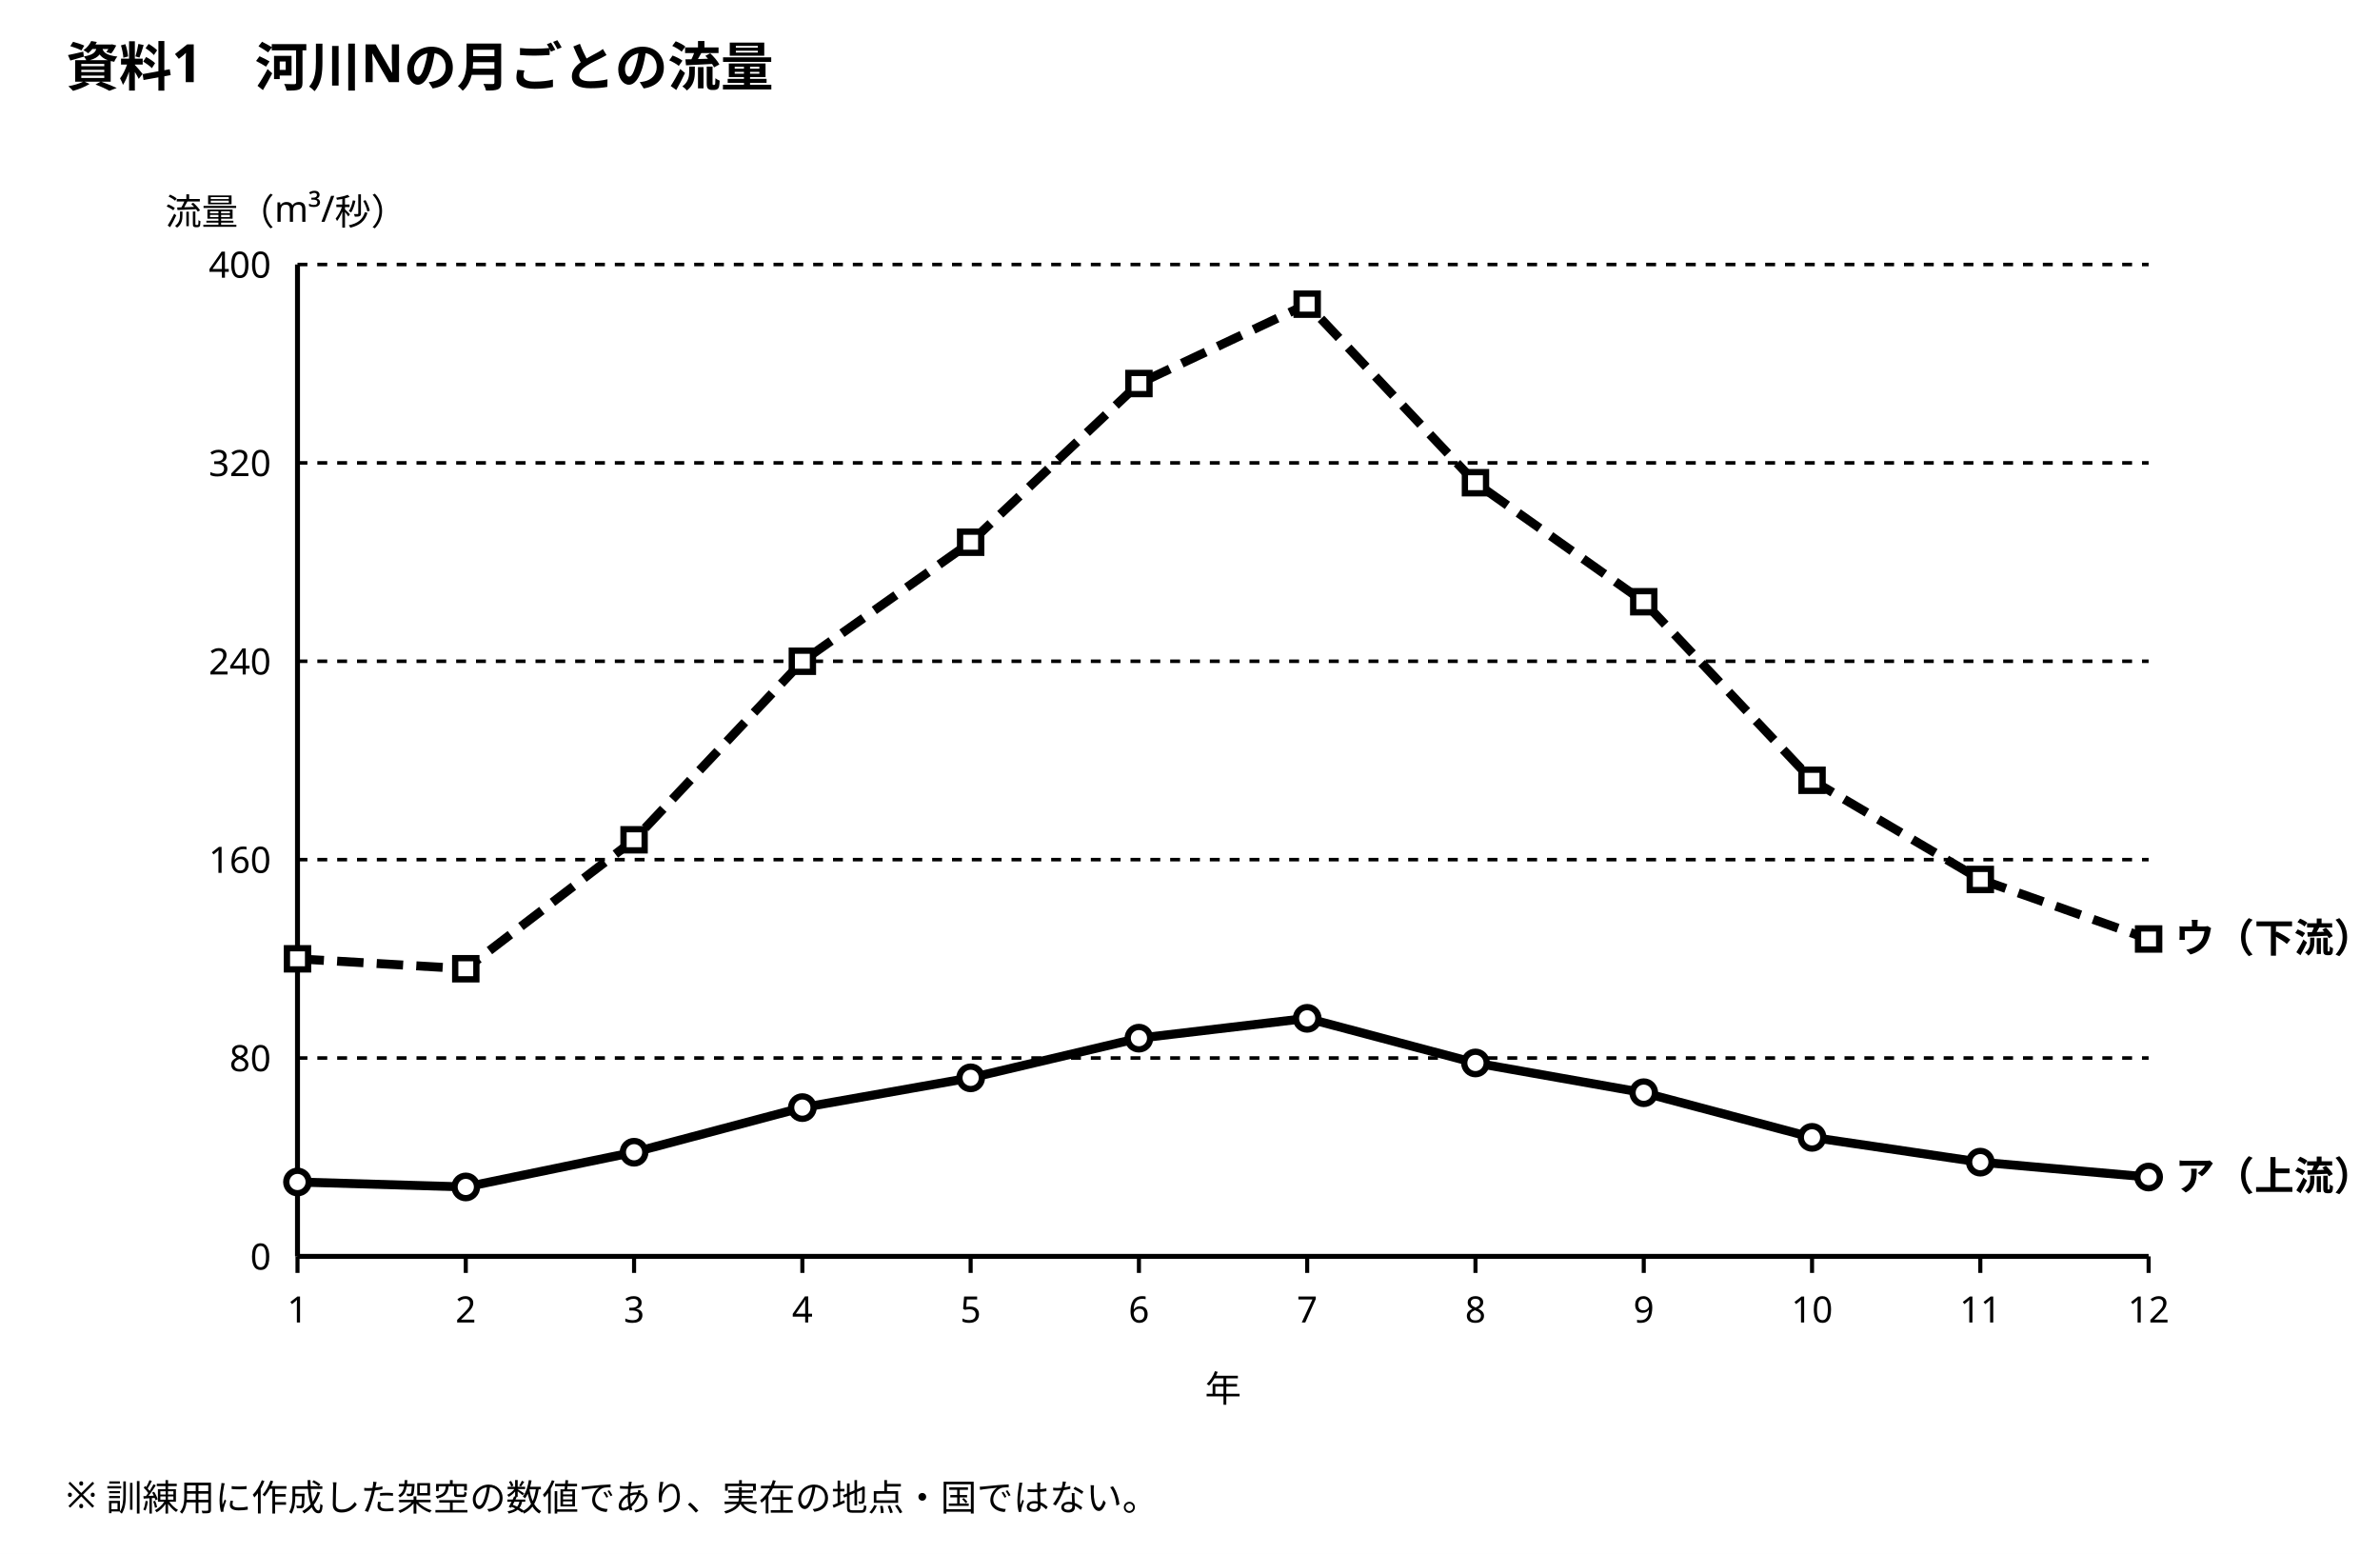
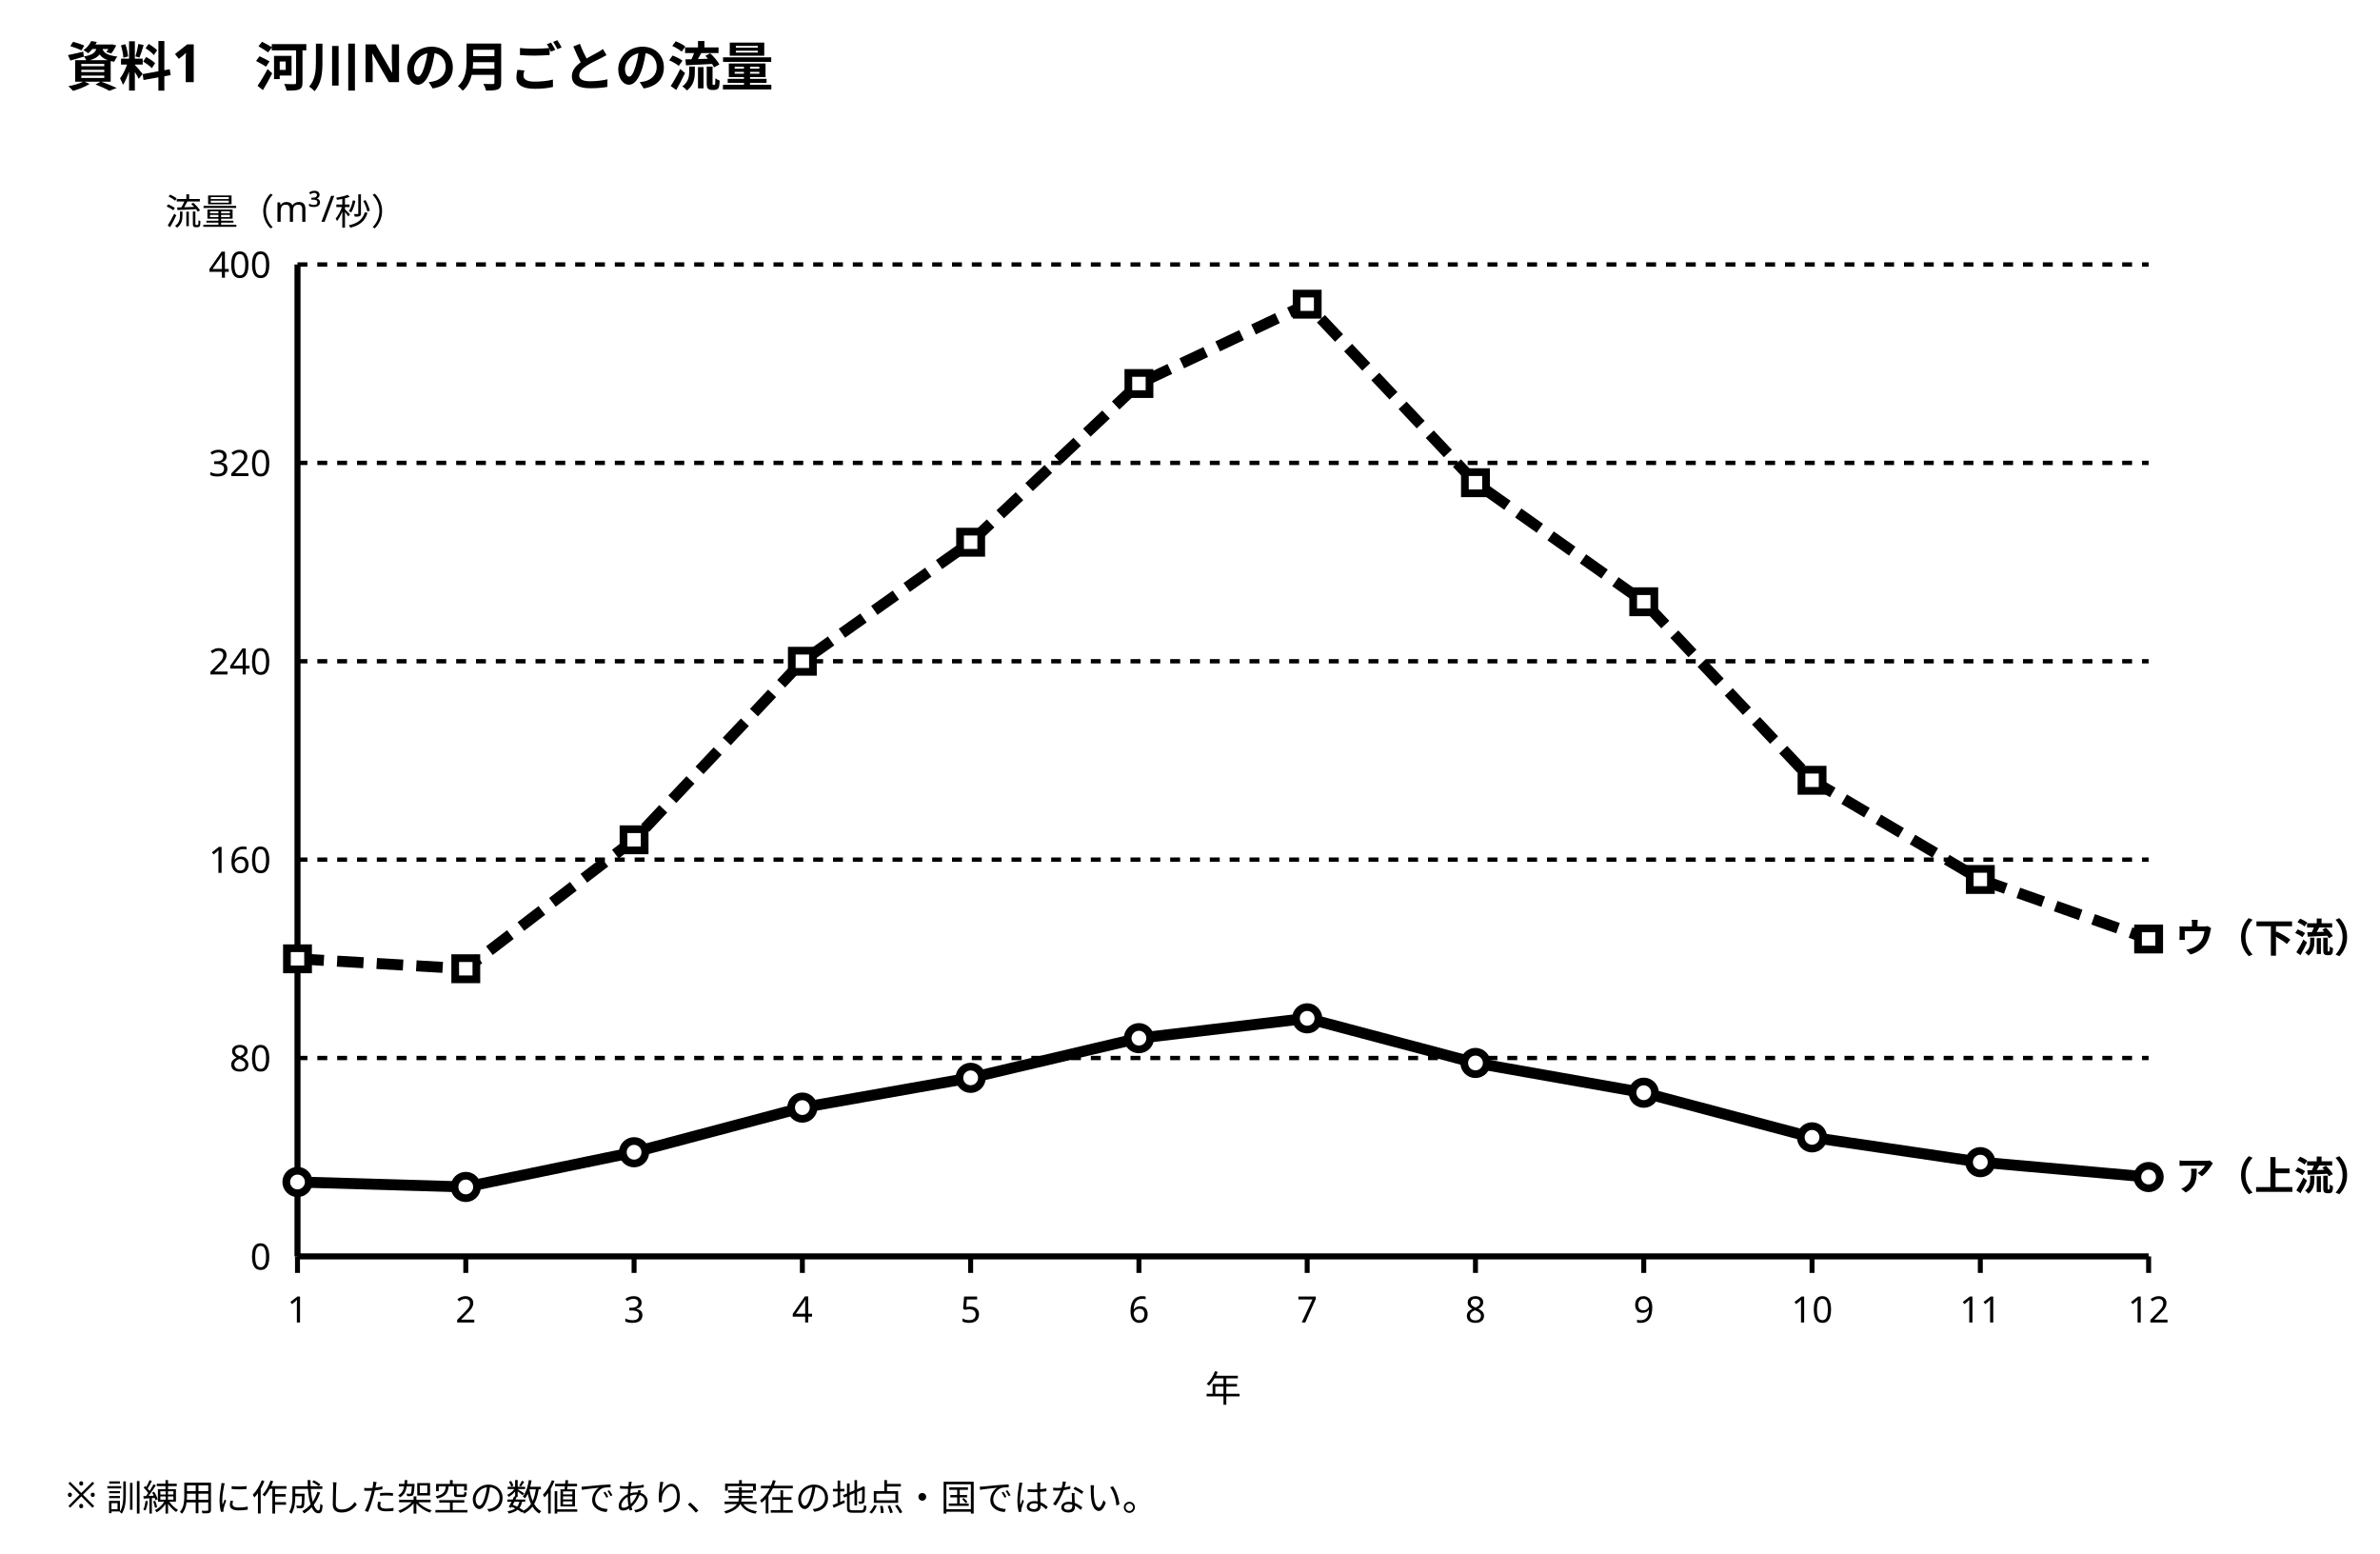
<svg xmlns="http://www.w3.org/2000/svg" viewBox="0 0 720 470" width="720" height="470" role="img" aria-label="資料1　河川Nの月ごとの流量">
  <defs>
    <pattern id="pDiag" width="8" height="8" patternUnits="userSpaceOnUse">
      <rect width="8" height="8" fill="#fff" />
-       <path d="M0 8 L8 0" stroke="#000" stroke-width="1.9" />
+       <path d="M0 8 L8 0" stroke="#000" stroke-width="2.33" />
    </pattern>
    <pattern id="pDiag2" width="8" height="8" patternUnits="userSpaceOnUse">
      <rect width="8" height="8" fill="#fff" />
-       <path d="M0 0 L8 8" stroke="#000" stroke-width="1.9" />
+       <path d="M0 0 L8 8" stroke="#000" stroke-width="2.33" />
    </pattern>
    <pattern id="pDot" width="8" height="8" patternUnits="userSpaceOnUse">
      <rect width="8" height="8" fill="#fff" />
      <circle cx="2" cy="2" r="1.3" fill="#000" />
      <circle cx="6" cy="6" r="1.3" fill="#000" />
    </pattern>
    <pattern id="pDotFine" width="5" height="5" patternUnits="userSpaceOnUse">
      <rect width="5" height="5" fill="#fff" />
      <circle cx="1.4" cy="1.4" r="0.9" fill="#000" />
    </pattern>
    <pattern id="pGrid" width="8" height="8" patternUnits="userSpaceOnUse">
      <rect width="8" height="8" fill="#fff" />
-       <path d="M0 4 H8 M4 0 V8" stroke="#000" stroke-width="1.23" />
+       <path d="M0 4 H8 M4 0 V8" stroke="#000" stroke-width="1.5" />
    </pattern>
    <pattern id="pWave" width="10" height="8" patternUnits="userSpaceOnUse">
      <rect width="10" height="8" fill="#fff" />
-       <path d="M0 5 q2.5 -3 5 0 t5 0" stroke="#000" stroke-width="1.23" fill="none" />
+       <path d="M0 5 q2.5 -3 5 0 t5 0" stroke="#000" stroke-width="1.5" fill="none" />
    </pattern>
  </defs>
  <rect width="720" height="470" fill="#fff" />
  <text x="20" y="26" font-size="16" text-anchor="start" font-weight="bold" font-family="'Hiragino Sans','Hiragino Kaku Gothic ProN','Yu Gothic','Meiryo',sans-serif" fill="#000">資料1　河川Nの月ごとの流量</text>
-   <path d="M90 380 L650 380" stroke="#000" stroke-width="1.07" fill="none" stroke-dasharray="3 3" />
+   <path d="M90 380 L650 380" stroke="#000" stroke-width="1.31" fill="none" stroke-dasharray="3 3" />
  <text x="82" y="384" font-size="11" text-anchor="end" font-weight="normal" font-family="'Hiragino Sans','Hiragino Kaku Gothic ProN','Yu Gothic','Meiryo',sans-serif" fill="#000">0</text>
-   <path d="M90 320 L650 320" stroke="#000" stroke-width="1.07" fill="none" stroke-dasharray="3 3" />
+   <path d="M90 320 L650 320" stroke="#000" stroke-width="1.31" fill="none" stroke-dasharray="3 3" />
  <text x="82" y="324" font-size="11" text-anchor="end" font-weight="normal" font-family="'Hiragino Sans','Hiragino Kaku Gothic ProN','Yu Gothic','Meiryo',sans-serif" fill="#000">80</text>
-   <path d="M90 260 L650 260" stroke="#000" stroke-width="1.07" fill="none" stroke-dasharray="3 3" />
+   <path d="M90 260 L650 260" stroke="#000" stroke-width="1.31" fill="none" stroke-dasharray="3 3" />
  <text x="82" y="264" font-size="11" text-anchor="end" font-weight="normal" font-family="'Hiragino Sans','Hiragino Kaku Gothic ProN','Yu Gothic','Meiryo',sans-serif" fill="#000">160</text>
-   <path d="M90 200 L650 200" stroke="#000" stroke-width="1.07" fill="none" stroke-dasharray="3 3" />
+   <path d="M90 200 L650 200" stroke="#000" stroke-width="1.31" fill="none" stroke-dasharray="3 3" />
  <text x="82" y="204" font-size="11" text-anchor="end" font-weight="normal" font-family="'Hiragino Sans','Hiragino Kaku Gothic ProN','Yu Gothic','Meiryo',sans-serif" fill="#000">240</text>
-   <path d="M90 140 L650 140" stroke="#000" stroke-width="1.07" fill="none" stroke-dasharray="3 3" />
+   <path d="M90 140 L650 140" stroke="#000" stroke-width="1.31" fill="none" stroke-dasharray="3 3" />
  <text x="82" y="144" font-size="11" text-anchor="end" font-weight="normal" font-family="'Hiragino Sans','Hiragino Kaku Gothic ProN','Yu Gothic','Meiryo',sans-serif" fill="#000">320</text>
-   <path d="M90 80 L650 80" stroke="#000" stroke-width="1.07" fill="none" stroke-dasharray="3 3" />
+   <path d="M90 80 L650 80" stroke="#000" stroke-width="1.31" fill="none" stroke-dasharray="3 3" />
  <text x="82" y="84" font-size="11" text-anchor="end" font-weight="normal" font-family="'Hiragino Sans','Hiragino Kaku Gothic ProN','Yu Gothic','Meiryo',sans-serif" fill="#000">400</text>
-   <path d="M90 80 L90 380" stroke="#000" stroke-width="1.5" fill="none" />
-   <path d="M90 380 L650 380" stroke="#000" stroke-width="1.5" fill="none" />
-   <path d="M90 380 L90 385" stroke="#000" stroke-width="1.23" fill="none" />
+   <path d="M90 80 L90 380" stroke="#000" stroke-width="1.83" fill="none" />
+   <path d="M90 380 L650 380" stroke="#000" stroke-width="1.83" fill="none" />
+   <path d="M90 380 L90 385" stroke="#000" stroke-width="1.5" fill="none" />
  <text x="90" y="400" font-size="11" text-anchor="middle" font-weight="normal" font-family="'Hiragino Sans','Hiragino Kaku Gothic ProN','Yu Gothic','Meiryo',sans-serif" fill="#000">1</text>
-   <path d="M140.91 380 L140.91 385" stroke="#000" stroke-width="1.23" fill="none" />
+   <path d="M140.91 380 L140.91 385" stroke="#000" stroke-width="1.5" fill="none" />
  <text x="140.91" y="400" font-size="11" text-anchor="middle" font-weight="normal" font-family="'Hiragino Sans','Hiragino Kaku Gothic ProN','Yu Gothic','Meiryo',sans-serif" fill="#000">2</text>
-   <path d="M191.82 380 L191.82 385" stroke="#000" stroke-width="1.23" fill="none" />
+   <path d="M191.82 380 L191.82 385" stroke="#000" stroke-width="1.5" fill="none" />
  <text x="191.82" y="400" font-size="11" text-anchor="middle" font-weight="normal" font-family="'Hiragino Sans','Hiragino Kaku Gothic ProN','Yu Gothic','Meiryo',sans-serif" fill="#000">3</text>
-   <path d="M242.73 380 L242.73 385" stroke="#000" stroke-width="1.23" fill="none" />
+   <path d="M242.73 380 L242.73 385" stroke="#000" stroke-width="1.5" fill="none" />
  <text x="242.73" y="400" font-size="11" text-anchor="middle" font-weight="normal" font-family="'Hiragino Sans','Hiragino Kaku Gothic ProN','Yu Gothic','Meiryo',sans-serif" fill="#000">4</text>
-   <path d="M293.64 380 L293.64 385" stroke="#000" stroke-width="1.23" fill="none" />
+   <path d="M293.64 380 L293.64 385" stroke="#000" stroke-width="1.5" fill="none" />
  <text x="293.64" y="400" font-size="11" text-anchor="middle" font-weight="normal" font-family="'Hiragino Sans','Hiragino Kaku Gothic ProN','Yu Gothic','Meiryo',sans-serif" fill="#000">5</text>
-   <path d="M344.55 380 L344.55 385" stroke="#000" stroke-width="1.23" fill="none" />
+   <path d="M344.55 380 L344.55 385" stroke="#000" stroke-width="1.5" fill="none" />
  <text x="344.55" y="400" font-size="11" text-anchor="middle" font-weight="normal" font-family="'Hiragino Sans','Hiragino Kaku Gothic ProN','Yu Gothic','Meiryo',sans-serif" fill="#000">6</text>
-   <path d="M395.45 380 L395.45 385" stroke="#000" stroke-width="1.23" fill="none" />
+   <path d="M395.45 380 L395.45 385" stroke="#000" stroke-width="1.5" fill="none" />
  <text x="395.45" y="400" font-size="11" text-anchor="middle" font-weight="normal" font-family="'Hiragino Sans','Hiragino Kaku Gothic ProN','Yu Gothic','Meiryo',sans-serif" fill="#000">7</text>
-   <path d="M446.36 380 L446.36 385" stroke="#000" stroke-width="1.23" fill="none" />
+   <path d="M446.36 380 L446.36 385" stroke="#000" stroke-width="1.5" fill="none" />
  <text x="446.36" y="400" font-size="11" text-anchor="middle" font-weight="normal" font-family="'Hiragino Sans','Hiragino Kaku Gothic ProN','Yu Gothic','Meiryo',sans-serif" fill="#000">8</text>
-   <path d="M497.27 380 L497.27 385" stroke="#000" stroke-width="1.23" fill="none" />
+   <path d="M497.27 380 L497.27 385" stroke="#000" stroke-width="1.5" fill="none" />
  <text x="497.27" y="400" font-size="11" text-anchor="middle" font-weight="normal" font-family="'Hiragino Sans','Hiragino Kaku Gothic ProN','Yu Gothic','Meiryo',sans-serif" fill="#000">9</text>
-   <path d="M548.18 380 L548.18 385" stroke="#000" stroke-width="1.23" fill="none" />
+   <path d="M548.18 380 L548.18 385" stroke="#000" stroke-width="1.5" fill="none" />
  <text x="548.18" y="400" font-size="11" text-anchor="middle" font-weight="normal" font-family="'Hiragino Sans','Hiragino Kaku Gothic ProN','Yu Gothic','Meiryo',sans-serif" fill="#000">10</text>
-   <path d="M599.09 380 L599.09 385" stroke="#000" stroke-width="1.23" fill="none" />
+   <path d="M599.09 380 L599.09 385" stroke="#000" stroke-width="1.5" fill="none" />
  <text x="599.09" y="400" font-size="11" text-anchor="middle" font-weight="normal" font-family="'Hiragino Sans','Hiragino Kaku Gothic ProN','Yu Gothic','Meiryo',sans-serif" fill="#000">11</text>
-   <path d="M650 380 L650 385" stroke="#000" stroke-width="1.23" fill="none" />
+   <path d="M650 380 L650 385" stroke="#000" stroke-width="1.5" fill="none" />
  <text x="650" y="400" font-size="11" text-anchor="middle" font-weight="normal" font-family="'Hiragino Sans','Hiragino Kaku Gothic ProN','Yu Gothic','Meiryo',sans-serif" fill="#000">12</text>
-   <polyline points="90,357.5 140.91,359 191.82,348.5 242.73,335 293.64,326 344.55,314 395.45,308 446.36,321.5 497.27,330.5 548.18,344 599.09,351.5 650,356" fill="none" stroke="#000" stroke-width="2.72" />
-   <circle cx="90" cy="357.5" r="3.4" fill="#fff" stroke="#000" stroke-width="1.9" />
-   <circle cx="140.91" cy="359" r="3.4" fill="#fff" stroke="#000" stroke-width="1.9" />
-   <circle cx="191.82" cy="348.5" r="3.4" fill="#fff" stroke="#000" stroke-width="1.9" />
-   <circle cx="242.73" cy="335" r="3.4" fill="#fff" stroke="#000" stroke-width="1.9" />
-   <circle cx="293.64" cy="326" r="3.4" fill="#fff" stroke="#000" stroke-width="1.9" />
-   <circle cx="344.55" cy="314" r="3.4" fill="#fff" stroke="#000" stroke-width="1.9" />
-   <circle cx="395.45" cy="308" r="3.4" fill="#fff" stroke="#000" stroke-width="1.9" />
-   <circle cx="446.36" cy="321.5" r="3.4" fill="#fff" stroke="#000" stroke-width="1.9" />
-   <circle cx="497.27" cy="330.5" r="3.4" fill="#fff" stroke="#000" stroke-width="1.9" />
-   <circle cx="548.18" cy="344" r="3.4" fill="#fff" stroke="#000" stroke-width="1.9" />
-   <circle cx="599.09" cy="351.5" r="3.4" fill="#fff" stroke="#000" stroke-width="1.9" />
-   <circle cx="650" cy="356" r="3.4" fill="#fff" stroke="#000" stroke-width="1.9" />
+   <polyline points="90,357.5 140.91,359 191.82,348.5 242.73,335 293.64,326 344.55,314 395.45,308 446.36,321.5 497.27,330.5 548.18,344 599.09,351.5 650,356" fill="none" stroke="#000" stroke-width="3.33" />
+   <circle cx="90" cy="357.5" r="3.4" fill="#fff" stroke="#000" stroke-width="2.33" />
+   <circle cx="140.91" cy="359" r="3.4" fill="#fff" stroke="#000" stroke-width="2.33" />
+   <circle cx="191.82" cy="348.5" r="3.4" fill="#fff" stroke="#000" stroke-width="2.33" />
+   <circle cx="242.73" cy="335" r="3.4" fill="#fff" stroke="#000" stroke-width="2.33" />
+   <circle cx="293.64" cy="326" r="3.4" fill="#fff" stroke="#000" stroke-width="2.33" />
+   <circle cx="344.55" cy="314" r="3.4" fill="#fff" stroke="#000" stroke-width="2.33" />
+   <circle cx="395.45" cy="308" r="3.4" fill="#fff" stroke="#000" stroke-width="2.33" />
+   <circle cx="446.36" cy="321.5" r="3.4" fill="#fff" stroke="#000" stroke-width="2.33" />
+   <circle cx="497.27" cy="330.5" r="3.4" fill="#fff" stroke="#000" stroke-width="2.33" />
+   <circle cx="548.18" cy="344" r="3.4" fill="#fff" stroke="#000" stroke-width="2.33" />
+   <circle cx="599.09" cy="351.5" r="3.4" fill="#fff" stroke="#000" stroke-width="2.33" />
+   <circle cx="650" cy="356" r="3.4" fill="#fff" stroke="#000" stroke-width="2.33" />
  <text x="658" y="360" font-size="12" text-anchor="start" font-weight="bold" font-family="'Hiragino Sans','Hiragino Kaku Gothic ProN','Yu Gothic','Meiryo',sans-serif" fill="#000">ア（上流）</text>
-   <polyline points="90,290 140.91,293 191.82,254 242.73,200 293.64,164 344.55,116 395.45,92 446.36,146 497.27,182 548.18,236 599.09,266 650,284" fill="none" stroke="#000" stroke-width="2.72" stroke-dasharray="8 4" />
-   <rect x="86.8" y="286.8" width="6.4" height="6.4" fill="#fff" stroke="#000" stroke-width="1.9" />
-   <rect x="137.71" y="289.8" width="6.4" height="6.4" fill="#fff" stroke="#000" stroke-width="1.9" />
-   <rect x="188.62" y="250.8" width="6.4" height="6.4" fill="#fff" stroke="#000" stroke-width="1.9" />
-   <rect x="239.53" y="196.8" width="6.4" height="6.4" fill="#fff" stroke="#000" stroke-width="1.9" />
-   <rect x="290.44" y="160.8" width="6.4" height="6.4" fill="#fff" stroke="#000" stroke-width="1.9" />
-   <rect x="341.35" y="112.8" width="6.4" height="6.4" fill="#fff" stroke="#000" stroke-width="1.9" />
-   <rect x="392.25" y="88.8" width="6.4" height="6.4" fill="#fff" stroke="#000" stroke-width="1.9" />
-   <rect x="443.16" y="142.8" width="6.4" height="6.4" fill="#fff" stroke="#000" stroke-width="1.9" />
-   <rect x="494.07" y="178.8" width="6.4" height="6.4" fill="#fff" stroke="#000" stroke-width="1.9" />
-   <rect x="544.98" y="232.8" width="6.4" height="6.4" fill="#fff" stroke="#000" stroke-width="1.9" />
-   <rect x="595.89" y="262.8" width="6.4" height="6.4" fill="#fff" stroke="#000" stroke-width="1.9" />
-   <rect x="646.8" y="280.8" width="6.4" height="6.4" fill="#fff" stroke="#000" stroke-width="1.9" />
+   <polyline points="90,290 140.91,293 191.82,254 242.73,200 293.64,164 344.55,116 395.45,92 446.36,146 497.27,182 548.18,236 599.09,266 650,284" fill="none" stroke="#000" stroke-width="3.33" stroke-dasharray="8 4" />
+   <rect x="86.8" y="286.8" width="6.4" height="6.4" fill="#fff" stroke="#000" stroke-width="2.33" />
+   <rect x="137.71" y="289.8" width="6.4" height="6.4" fill="#fff" stroke="#000" stroke-width="2.33" />
+   <rect x="188.62" y="250.8" width="6.4" height="6.4" fill="#fff" stroke="#000" stroke-width="2.33" />
+   <rect x="239.53" y="196.8" width="6.4" height="6.4" fill="#fff" stroke="#000" stroke-width="2.33" />
+   <rect x="290.44" y="160.8" width="6.4" height="6.4" fill="#fff" stroke="#000" stroke-width="2.33" />
+   <rect x="341.35" y="112.8" width="6.4" height="6.4" fill="#fff" stroke="#000" stroke-width="2.33" />
+   <rect x="392.25" y="88.8" width="6.4" height="6.4" fill="#fff" stroke="#000" stroke-width="2.33" />
+   <rect x="443.16" y="142.8" width="6.4" height="6.4" fill="#fff" stroke="#000" stroke-width="2.33" />
+   <rect x="494.07" y="178.8" width="6.4" height="6.4" fill="#fff" stroke="#000" stroke-width="2.33" />
+   <rect x="544.98" y="232.8" width="6.4" height="6.4" fill="#fff" stroke="#000" stroke-width="2.33" />
+   <rect x="595.89" y="262.8" width="6.4" height="6.4" fill="#fff" stroke="#000" stroke-width="2.33" />
+   <rect x="646.8" y="280.8" width="6.4" height="6.4" fill="#fff" stroke="#000" stroke-width="2.33" />
  <text x="658" y="288" font-size="12" text-anchor="start" font-weight="bold" font-family="'Hiragino Sans','Hiragino Kaku Gothic ProN','Yu Gothic','Meiryo',sans-serif" fill="#000">ウ（下流）</text>
  <text x="50" y="68" font-size="11" text-anchor="start" font-weight="normal" font-family="'Hiragino Sans','Hiragino Kaku Gothic ProN','Yu Gothic','Meiryo',sans-serif" fill="#000">流量（m³/秒）</text>
  <text x="370" y="424" font-size="11" text-anchor="middle" font-weight="normal" font-family="'Hiragino Sans','Hiragino Kaku Gothic ProN','Yu Gothic','Meiryo',sans-serif" fill="#000">年</text>
  <text x="20" y="456" font-size="11" text-anchor="start" font-weight="normal" font-family="'Hiragino Sans','Hiragino Kaku Gothic ProN','Yu Gothic','Meiryo',sans-serif" fill="#000">※ 訓練用に作成した架空の数値であり、実在の地点・国ではない。</text>
</svg>
